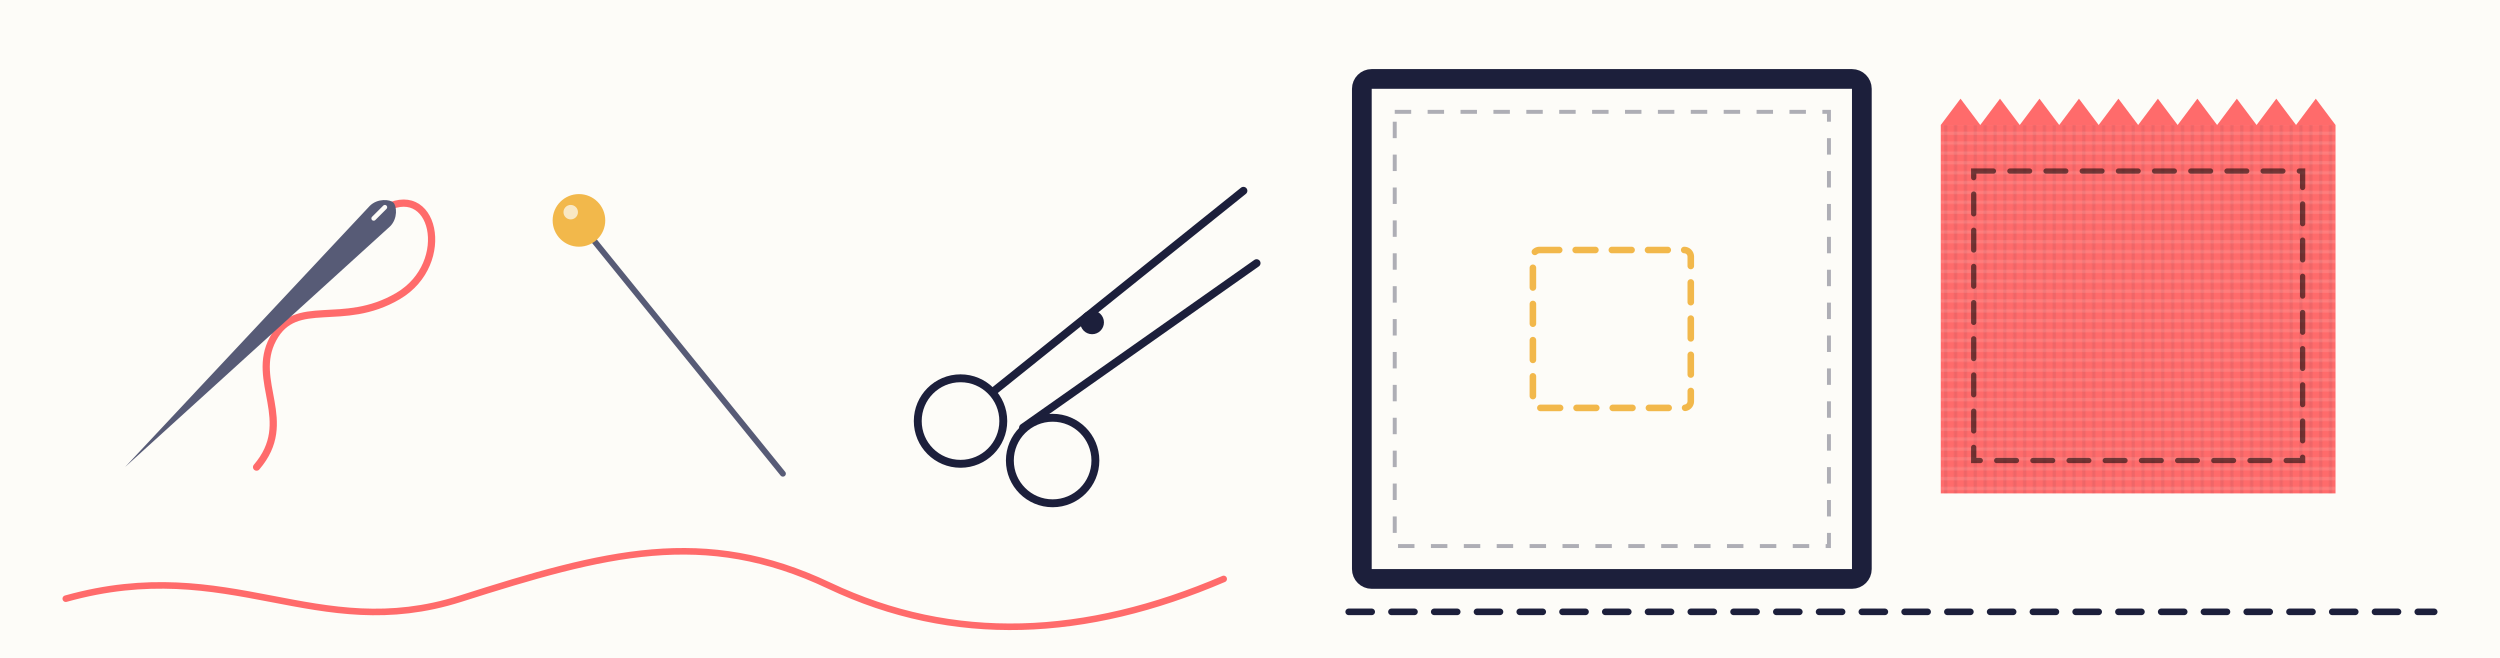
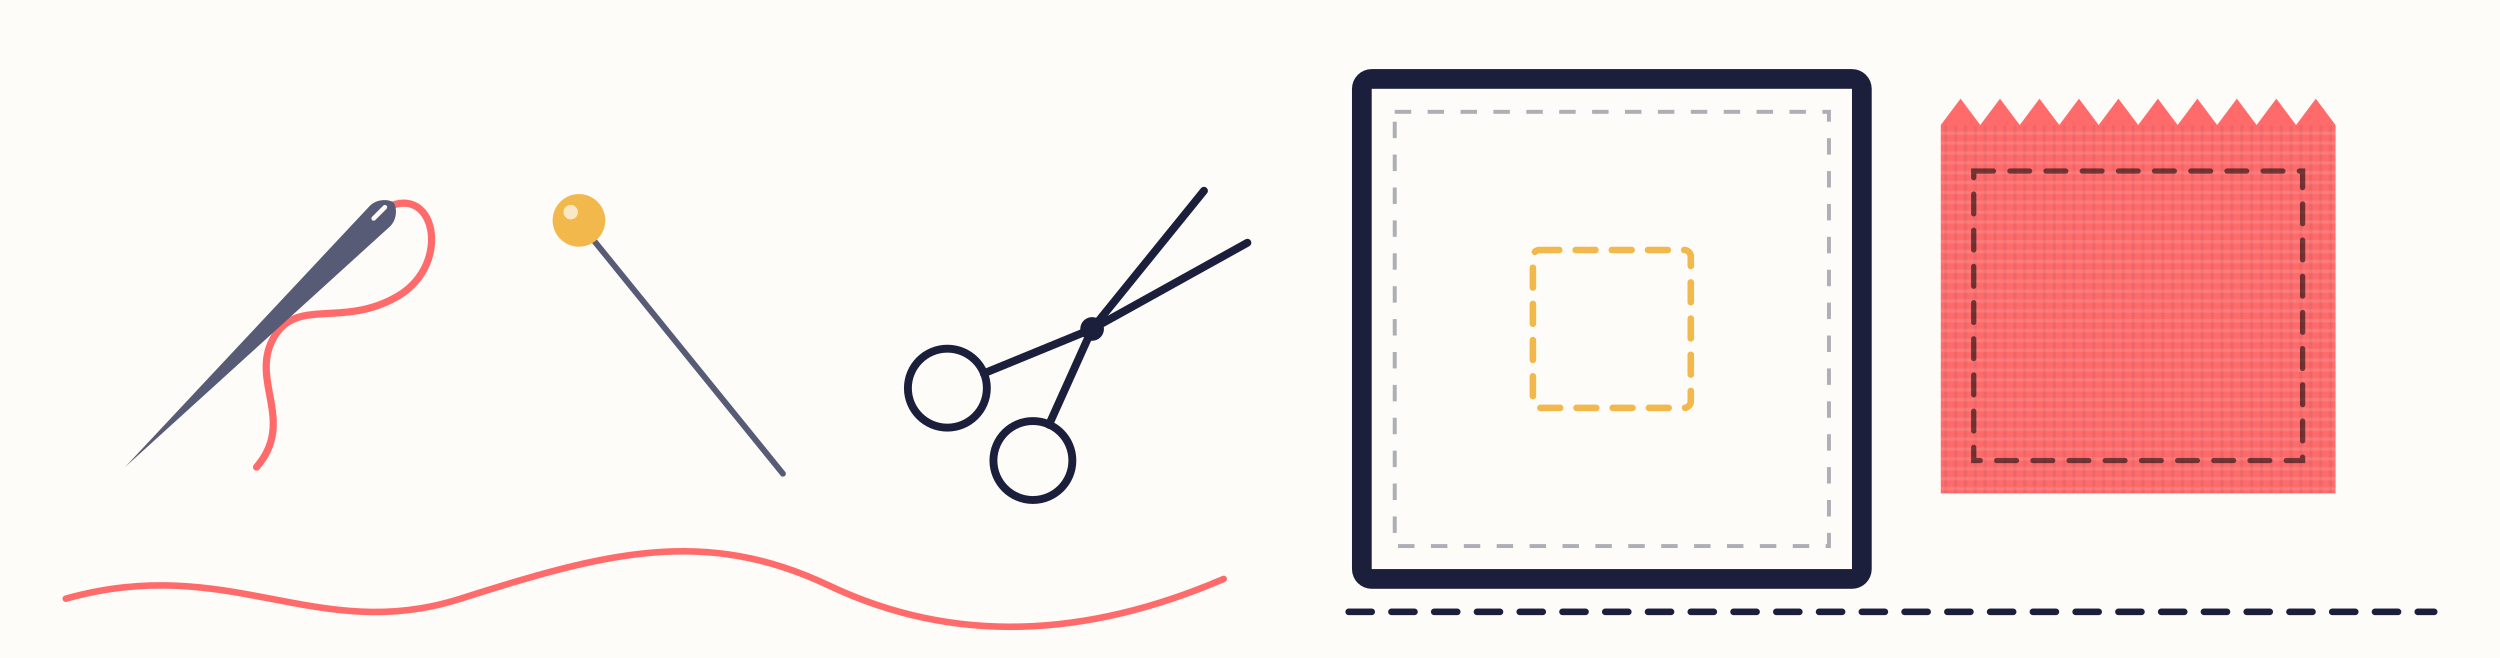
<svg xmlns="http://www.w3.org/2000/svg" width="760" height="200" viewBox="0 0 760 200">
  <defs id="kit-defs">
    <pattern id="weave" width="6" height="6" patternUnits="userSpaceOnUse">
      <path id="weave-warp" d="M1.5 0v6M4.5 0v6" stroke="#1C1F3B" stroke-opacity="0.07" stroke-width="1" />
      <path id="weave-weft" d="M0 1.5h6M0 4.5h6" stroke="#FDFCF8" stroke-opacity="0.12" stroke-width="1" />
    </pattern>
  </defs>
  <rect id="kit-ground" x="0" y="0" width="760" height="200" fill="#FDFCF8" />
  <g id="needle" transform="translate(20 40)">
    <path id="needle-thread" d="M96 24C112 14 118 40 101 50 84 60 70 50 63 63 56 76 70 88 58 102" fill="none" stroke="#FF6B6B" stroke-width="2.2" stroke-linecap="round" />
    <path id="needle-body" d="M18 102 92.4 22.6C94.8 20.2 98.6 20.6 99.6 21.6 100.6 22.6 101 26.4 98.6 28.8z" fill="#575B76" />
    <path id="needle-eye" d="M93.6 26.4 97 23" stroke="#FDFCF8" stroke-width="1.4" stroke-linecap="round" />
  </g>
  <g id="pin" transform="translate(150 40)">
    <path id="pin-shaft" d="M28 30 88 104" stroke="#575B76" stroke-width="1.8" stroke-linecap="round" />
    <circle id="pin-head" cx="26" cy="27" r="8" fill="#F2B84B" />
    <circle id="pin-shine" cx="23.5" cy="24.5" r="2.2" fill="#FDFCF8" fill-opacity="0.7" />
  </g>
  <g id="scissors" transform="translate(270 40)" fill="none" stroke="#1C1F3B" stroke-width="2.4" stroke-linecap="round" stroke-linejoin="round">
-     <circle id="scissors-loop-a" cx="22" cy="88" r="13" />
-     <circle id="scissors-loop-b" cx="50" cy="100" r="13" />
-     <path id="scissors-blade-a" d="M32 79 108 18" />
-     <path id="scissors-blade-b" d="M41 90 112 40" />
-     <circle id="scissors-pivot" cx="62" cy="58" r="2.4" fill="#1C1F3B" />
+     <circle id="scissors-loop-a" cx="18" cy="78" r="12" />
+     <circle id="scissors-loop-b" cx="44" cy="100" r="12" />
+     <path id="scissors-blade-a" d="M29.1 73.5 62 60 109.2 33.8" />
+     <path id="scissors-blade-b" d="M48.9 89.1 62 60 96 18" />
+     <circle id="scissors-pivot" cx="62" cy="60" r="2.4" fill="#1C1F3B" />
  </g>
  <g id="empty-frame" transform="translate(410 20)">
    <rect id="frame-binding" x="4" y="4" width="152" height="152" rx="3" fill="none" stroke="#1C1F3B" stroke-width="6" />
    <rect id="frame-batting" x="10" y="10" width="140" height="140" fill="#FDFCF8" />
    <rect id="frame-chalk" x="56" y="56" width="48" height="48" rx="2" fill="none" stroke="#F2B84B" stroke-width="2" stroke-dasharray="6 5" stroke-linecap="round" />
    <path id="frame-binding-stitch" d="M14 14H146V146H14z" fill="none" stroke="#1C1F3B" stroke-opacity="0.35" stroke-width="1.2" stroke-dasharray="5 5" />
  </g>
  <g id="swatch" transform="translate(590 30)">
    <path id="swatch-pinked" d="M0 8 6 0 12 8 18 0 24 8 30 0 36 8 42 0 48 8 54 0 60 8 66 0 72 8 78 0 84 8 90 0 96 8 102 0 108 8 114 0 120 8V120H0z" fill="#FF6B6B" />
    <rect id="swatch-weave" x="0" y="8" width="120" height="112" fill="url(#weave)" />
    <path id="swatch-stitch" d="M10 22H110V110H10z" fill="none" stroke="#000000" stroke-opacity="0.55" stroke-width="1.6" stroke-dasharray="6 5" stroke-linecap="round" />
  </g>
  <path id="loose-thread" d="M20 182C70 168 96 196 140 182S214 160 252 178 330 194 372 176" fill="none" stroke="#FF6B6B" stroke-width="2" stroke-linecap="round" />
  <path id="running-stitch" d="M410 186H740" fill="none" stroke="#1C1F3B" stroke-width="2" stroke-dasharray="7 6" stroke-linecap="round" />
</svg>
